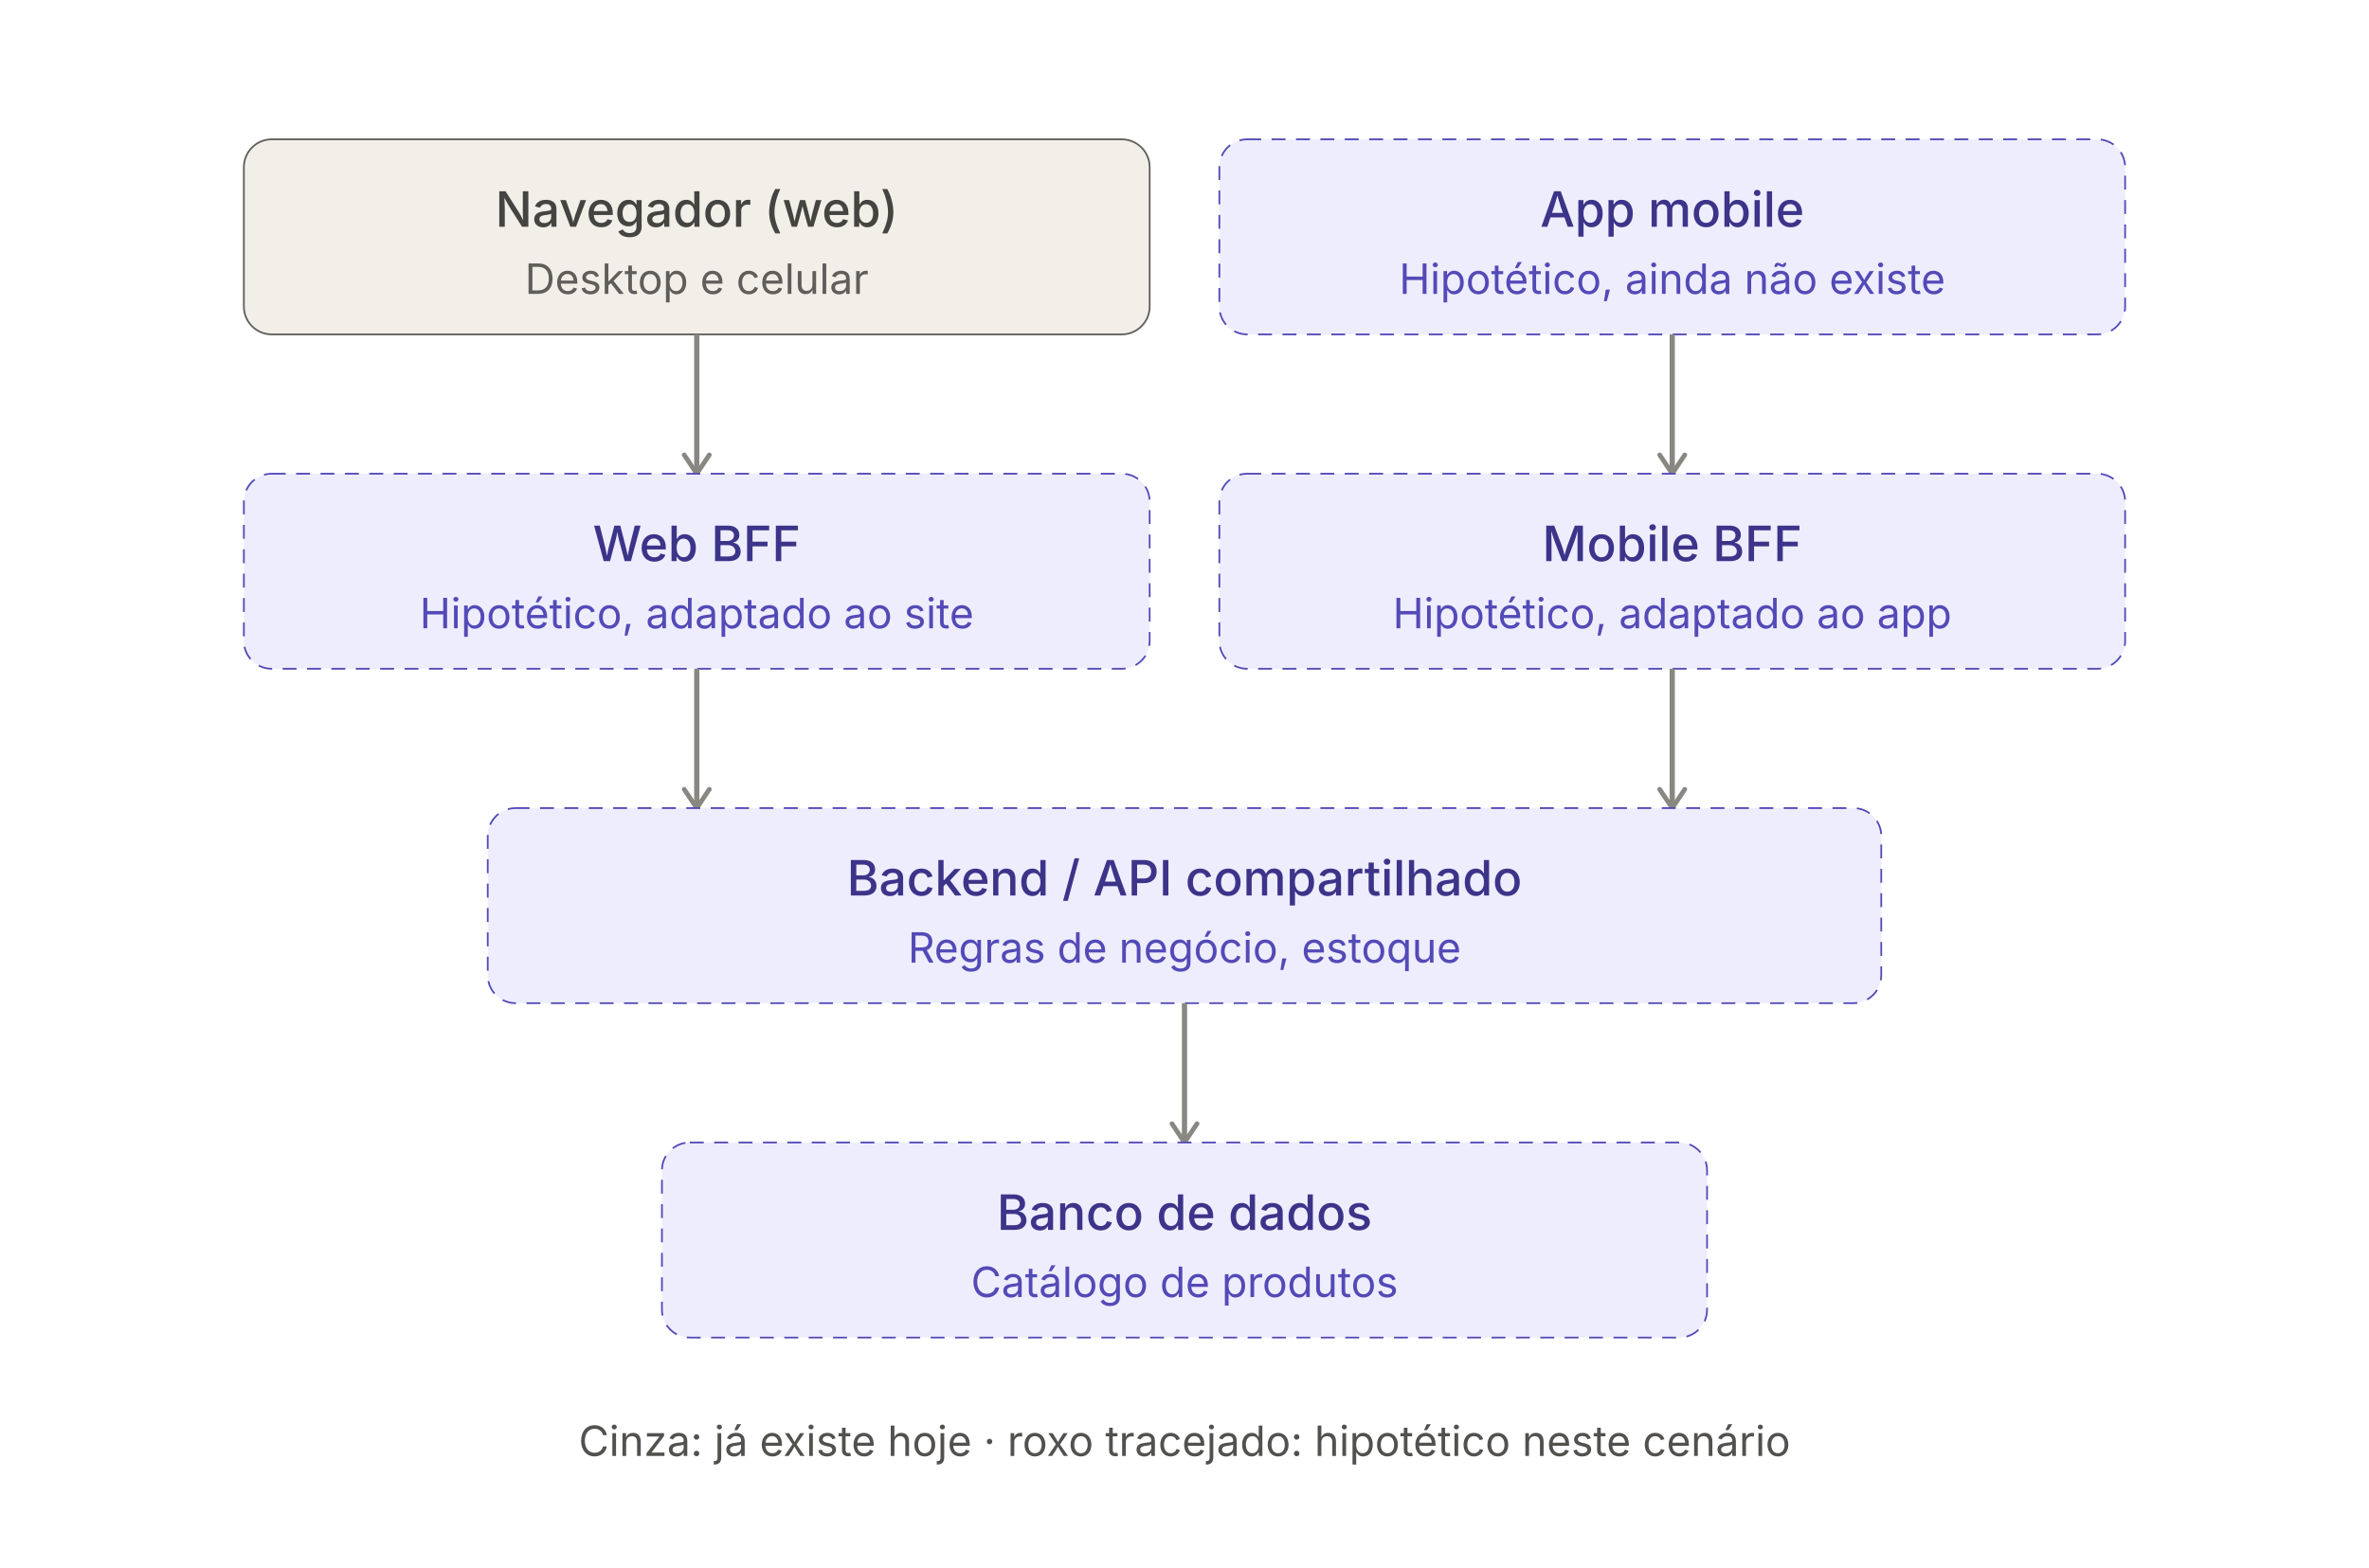
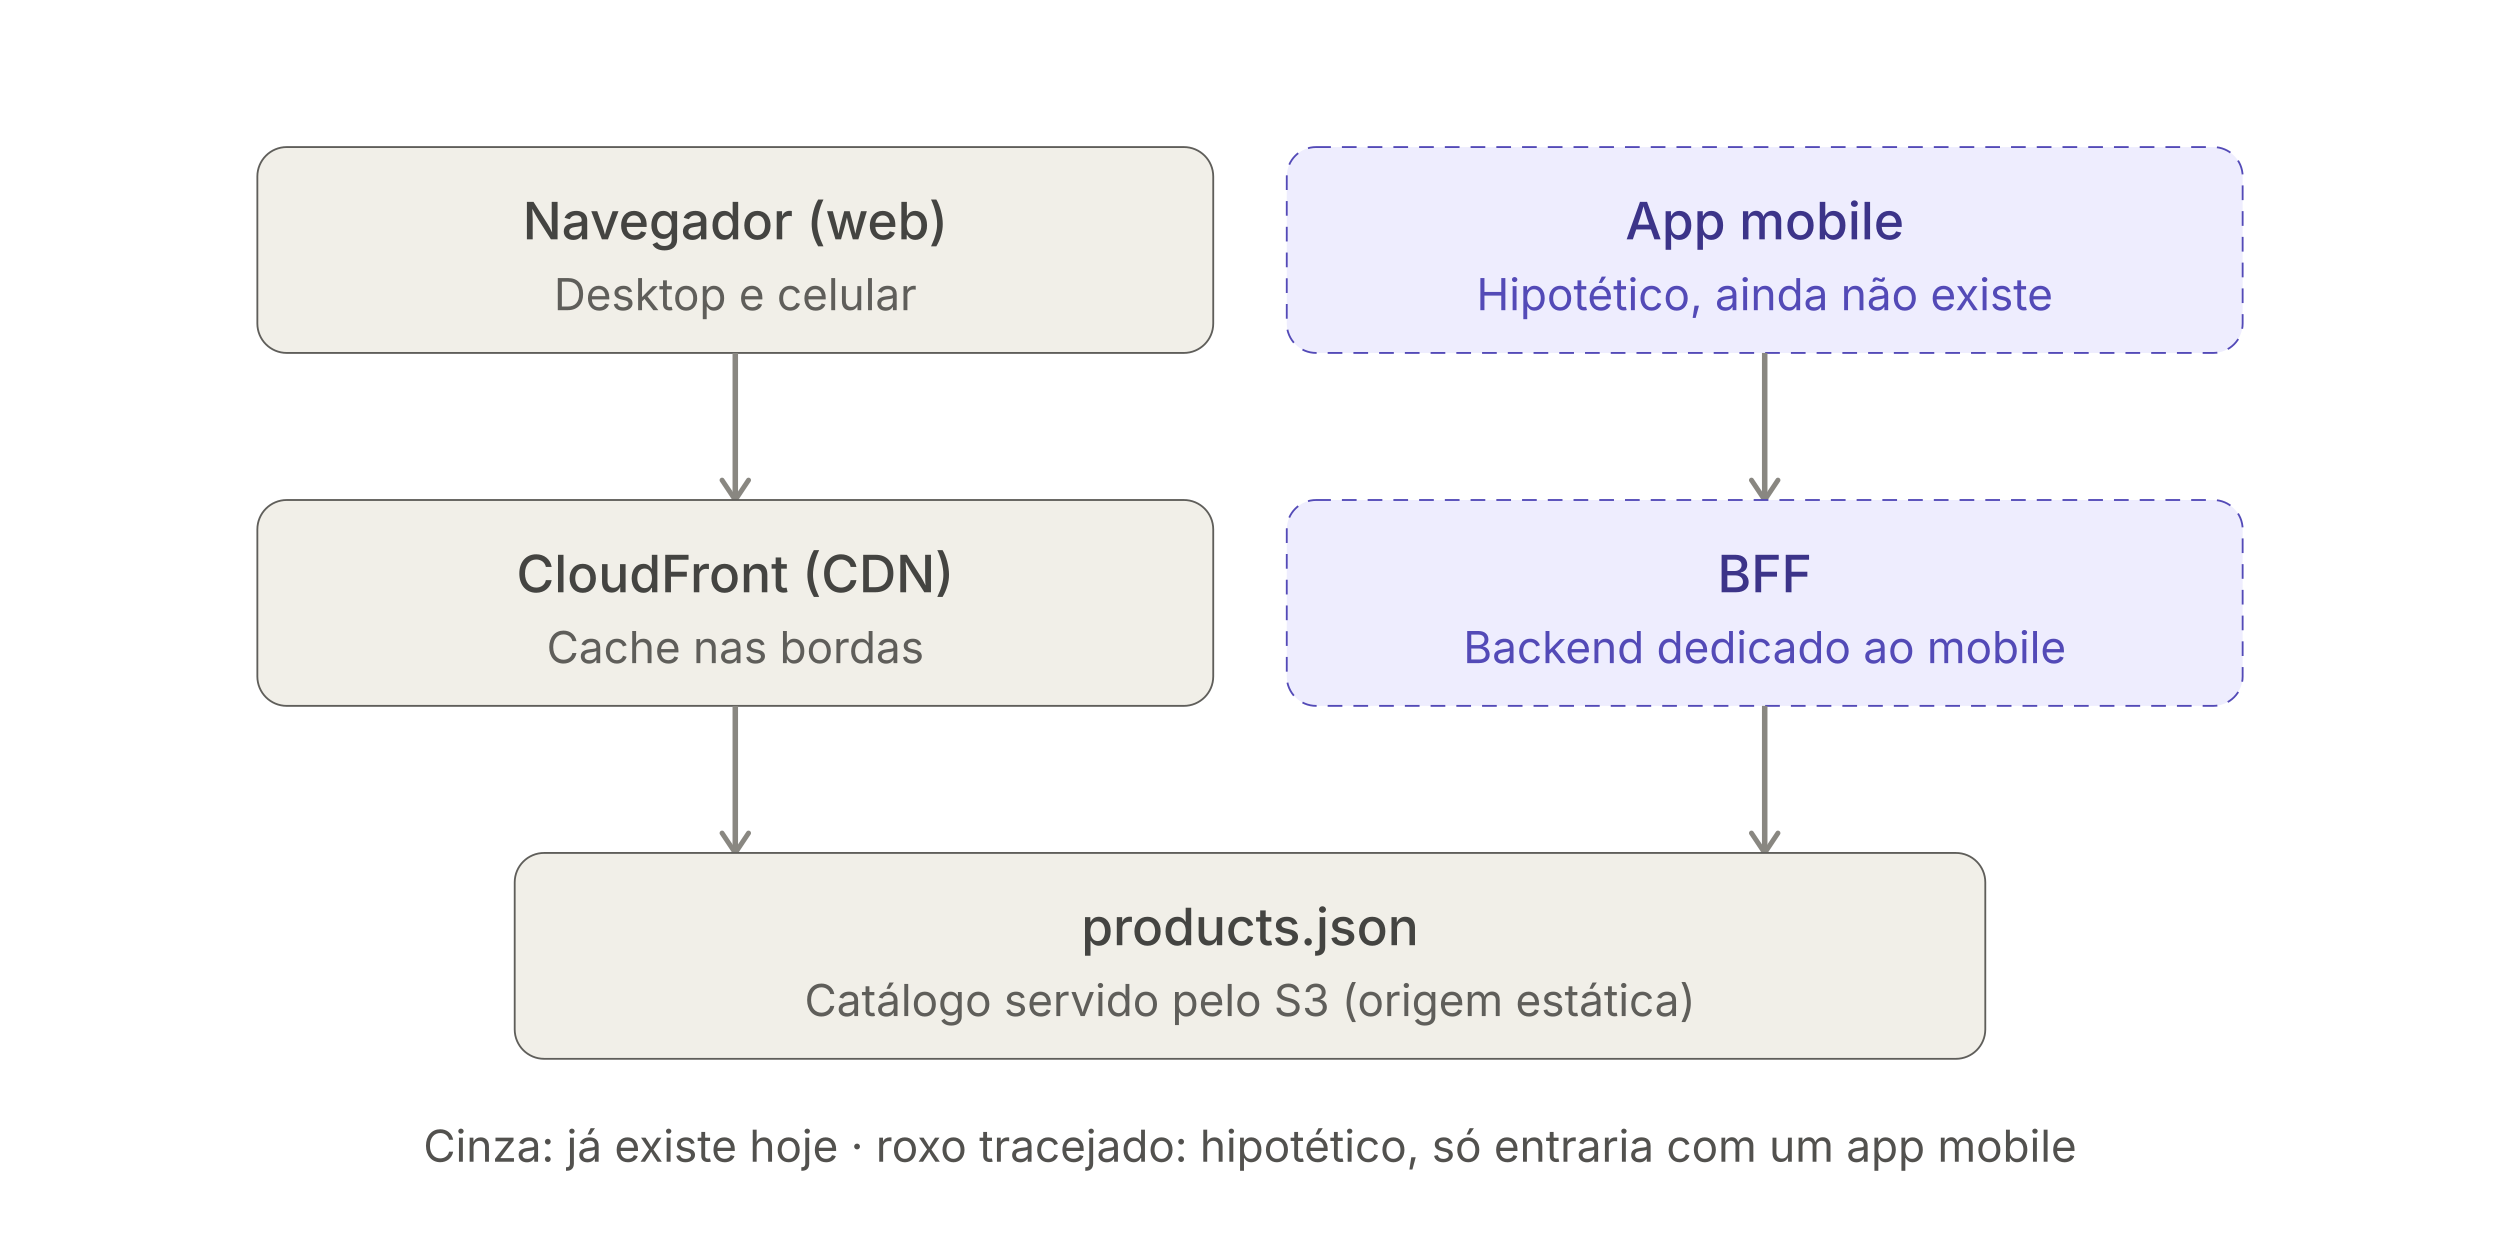
- <svg xmlns="http://www.w3.org/2000/svg" width="100%" viewBox="0 0 680 450" role="img" style="">
+ <svg xmlns="http://www.w3.org/2000/svg" width="100%" viewBox="0 0 680 340" role="img" style="">
  <defs>
    <marker id="arrow" viewBox="0 0 10 10" refX="8" refY="5" markerWidth="6" markerHeight="6" orient="auto-start-reverse">
      <path d="M2 1L8 5L2 9" fill="none" stroke="context-stroke" stroke-width="1.5" stroke-linecap="round" stroke-linejoin="round" />
    </marker>
  </defs>
  <g style="fill:rgb(0, 0, 0);stroke:none;color:rgb(11, 11, 11);stroke-width:1px;stroke-linecap:butt;stroke-linejoin:miter;opacity:1;font-family:anthropic-sans, -apple-system, BlinkMacSystemFont, &quot;Segoe UI&quot;, sans-serif;font-size:16px;font-weight:400;text-anchor:start;dominant-baseline:auto">
    <rect x="70" y="40" width="260" height="56" rx="8" stroke-width="0.5" style="fill:rgb(241, 239, 232);stroke:rgb(95, 94, 90);color:rgb(11, 11, 11);stroke-width:0.5px;stroke-linecap:butt;stroke-linejoin:miter;opacity:1;font-family:anthropic-sans, -apple-system, BlinkMacSystemFont, &quot;Segoe UI&quot;, sans-serif;font-size:16px;font-weight:400;text-anchor:start;dominant-baseline:auto" />
    <text x="200" y="60" text-anchor="middle" dominant-baseline="central" style="fill:rgb(68, 68, 65);stroke:none;color:rgb(11, 11, 11);stroke-width:1px;stroke-linecap:butt;stroke-linejoin:miter;opacity:1;font-family:anthropic-sans, -apple-system, BlinkMacSystemFont, &quot;Segoe UI&quot;, sans-serif;font-size:14px;font-weight:500;text-anchor:middle;dominant-baseline:central">Navegador (web)</text>
    <text x="200" y="80" text-anchor="middle" dominant-baseline="central" style="fill:rgb(95, 94, 90);stroke:none;color:rgb(11, 11, 11);stroke-width:1px;stroke-linecap:butt;stroke-linejoin:miter;opacity:1;font-family:anthropic-sans, -apple-system, BlinkMacSystemFont, &quot;Segoe UI&quot;, sans-serif;font-size:12px;font-weight:400;text-anchor:middle;dominant-baseline:central">Desktop e celular</text>
  </g>
  <g style="fill:rgb(0, 0, 0);stroke:none;color:rgb(11, 11, 11);stroke-width:1px;stroke-linecap:butt;stroke-linejoin:miter;opacity:1;font-family:anthropic-sans, -apple-system, BlinkMacSystemFont, &quot;Segoe UI&quot;, sans-serif;font-size:16px;font-weight:400;text-anchor:start;dominant-baseline:auto">
    <rect x="350" y="40" width="260" height="56" rx="8" stroke-width="0.5" stroke-dasharray="4 3" style="fill:rgb(238, 237, 254);stroke:rgb(83, 74, 183);color:rgb(11, 11, 11);stroke-width:0.5px;stroke-dasharray:4px, 3px;stroke-linecap:butt;stroke-linejoin:miter;opacity:1;font-family:anthropic-sans, -apple-system, BlinkMacSystemFont, &quot;Segoe UI&quot;, sans-serif;font-size:16px;font-weight:400;text-anchor:start;dominant-baseline:auto" />
    <text x="480" y="60" text-anchor="middle" dominant-baseline="central" style="fill:rgb(60, 52, 137);stroke:none;color:rgb(11, 11, 11);stroke-width:1px;stroke-linecap:butt;stroke-linejoin:miter;opacity:1;font-family:anthropic-sans, -apple-system, BlinkMacSystemFont, &quot;Segoe UI&quot;, sans-serif;font-size:14px;font-weight:500;text-anchor:middle;dominant-baseline:central">App mobile</text>
    <text x="480" y="80" text-anchor="middle" dominant-baseline="central" style="fill:rgb(83, 74, 183);stroke:none;color:rgb(11, 11, 11);stroke-width:1px;stroke-linecap:butt;stroke-linejoin:miter;opacity:1;font-family:anthropic-sans, -apple-system, BlinkMacSystemFont, &quot;Segoe UI&quot;, sans-serif;font-size:12px;font-weight:400;text-anchor:middle;dominant-baseline:central">Hipotético, ainda não existe</text>
  </g>
  <line x1="200" y1="96" x2="200" y2="136" marker-end="url(#arrow)" style="fill:none;stroke:rgb(137, 135, 129);color:rgb(11, 11, 11);stroke-width:1.5px;stroke-linecap:butt;stroke-linejoin:miter;opacity:1;font-family:anthropic-sans, -apple-system, BlinkMacSystemFont, &quot;Segoe UI&quot;, sans-serif;font-size:16px;font-weight:400;text-anchor:start;dominant-baseline:auto" />
  <line x1="480" y1="96" x2="480" y2="136" marker-end="url(#arrow)" style="fill:none;stroke:rgb(137, 135, 129);color:rgb(11, 11, 11);stroke-width:1.5px;stroke-linecap:butt;stroke-linejoin:miter;opacity:1;font-family:anthropic-sans, -apple-system, BlinkMacSystemFont, &quot;Segoe UI&quot;, sans-serif;font-size:16px;font-weight:400;text-anchor:start;dominant-baseline:auto" />
  <g style="fill:rgb(0, 0, 0);stroke:none;color:rgb(11, 11, 11);stroke-width:1px;stroke-linecap:butt;stroke-linejoin:miter;opacity:1;font-family:anthropic-sans, -apple-system, BlinkMacSystemFont, &quot;Segoe UI&quot;, sans-serif;font-size:16px;font-weight:400;text-anchor:start;dominant-baseline:auto">
-     <rect x="70" y="136" width="260" height="56" rx="8" stroke-width="0.5" stroke-dasharray="4 3" style="fill:rgb(238, 237, 254);stroke:rgb(83, 74, 183);color:rgb(11, 11, 11);stroke-width:0.5px;stroke-dasharray:4px, 3px;stroke-linecap:butt;stroke-linejoin:miter;opacity:1;font-family:anthropic-sans, -apple-system, BlinkMacSystemFont, &quot;Segoe UI&quot;, sans-serif;font-size:16px;font-weight:400;text-anchor:start;dominant-baseline:auto" />
-     <text x="200" y="156" text-anchor="middle" dominant-baseline="central" style="fill:rgb(60, 52, 137);stroke:none;color:rgb(11, 11, 11);stroke-width:1px;stroke-linecap:butt;stroke-linejoin:miter;opacity:1;font-family:anthropic-sans, -apple-system, BlinkMacSystemFont, &quot;Segoe UI&quot;, sans-serif;font-size:14px;font-weight:500;text-anchor:middle;dominant-baseline:central">Web BFF</text>
-     <text x="200" y="176" text-anchor="middle" dominant-baseline="central" style="fill:rgb(83, 74, 183);stroke:none;color:rgb(11, 11, 11);stroke-width:1px;stroke-linecap:butt;stroke-linejoin:miter;opacity:1;font-family:anthropic-sans, -apple-system, BlinkMacSystemFont, &quot;Segoe UI&quot;, sans-serif;font-size:12px;font-weight:400;text-anchor:middle;dominant-baseline:central">Hipotético, adaptado ao site</text>
+     <rect x="70" y="136" width="260" height="56" rx="8" stroke-width="0.5" style="fill:rgb(241, 239, 232);stroke:rgb(95, 94, 90);color:rgb(11, 11, 11);stroke-width:0.5px;stroke-linecap:butt;stroke-linejoin:miter;opacity:1;font-family:anthropic-sans, -apple-system, BlinkMacSystemFont, &quot;Segoe UI&quot;, sans-serif;font-size:16px;font-weight:400;text-anchor:start;dominant-baseline:auto" />
+     <text x="200" y="156" text-anchor="middle" dominant-baseline="central" style="fill:rgb(68, 68, 65);stroke:none;color:rgb(11, 11, 11);stroke-width:1px;stroke-linecap:butt;stroke-linejoin:miter;opacity:1;font-family:anthropic-sans, -apple-system, BlinkMacSystemFont, &quot;Segoe UI&quot;, sans-serif;font-size:14px;font-weight:500;text-anchor:middle;dominant-baseline:central">CloudFront (CDN)</text>
+     <text x="200" y="176" text-anchor="middle" dominant-baseline="central" style="fill:rgb(95, 94, 90);stroke:none;color:rgb(11, 11, 11);stroke-width:1px;stroke-linecap:butt;stroke-linejoin:miter;opacity:1;font-family:anthropic-sans, -apple-system, BlinkMacSystemFont, &quot;Segoe UI&quot;, sans-serif;font-size:12px;font-weight:400;text-anchor:middle;dominant-baseline:central">Cache nas bordas</text>
  </g>
  <g style="fill:rgb(0, 0, 0);stroke:none;color:rgb(11, 11, 11);stroke-width:1px;stroke-linecap:butt;stroke-linejoin:miter;opacity:1;font-family:anthropic-sans, -apple-system, BlinkMacSystemFont, &quot;Segoe UI&quot;, sans-serif;font-size:16px;font-weight:400;text-anchor:start;dominant-baseline:auto">
    <rect x="350" y="136" width="260" height="56" rx="8" stroke-width="0.5" stroke-dasharray="4 3" style="fill:rgb(238, 237, 254);stroke:rgb(83, 74, 183);color:rgb(11, 11, 11);stroke-width:0.5px;stroke-dasharray:4px, 3px;stroke-linecap:butt;stroke-linejoin:miter;opacity:1;font-family:anthropic-sans, -apple-system, BlinkMacSystemFont, &quot;Segoe UI&quot;, sans-serif;font-size:16px;font-weight:400;text-anchor:start;dominant-baseline:auto" />
-     <text x="480" y="156" text-anchor="middle" dominant-baseline="central" style="fill:rgb(60, 52, 137);stroke:none;color:rgb(11, 11, 11);stroke-width:1px;stroke-linecap:butt;stroke-linejoin:miter;opacity:1;font-family:anthropic-sans, -apple-system, BlinkMacSystemFont, &quot;Segoe UI&quot;, sans-serif;font-size:14px;font-weight:500;text-anchor:middle;dominant-baseline:central">Mobile BFF</text>
-     <text x="480" y="176" text-anchor="middle" dominant-baseline="central" style="fill:rgb(83, 74, 183);stroke:none;color:rgb(11, 11, 11);stroke-width:1px;stroke-linecap:butt;stroke-linejoin:miter;opacity:1;font-family:anthropic-sans, -apple-system, BlinkMacSystemFont, &quot;Segoe UI&quot;, sans-serif;font-size:12px;font-weight:400;text-anchor:middle;dominant-baseline:central">Hipotético, adaptado ao app</text>
+     <text x="480" y="156" text-anchor="middle" dominant-baseline="central" style="fill:rgb(60, 52, 137);stroke:none;color:rgb(11, 11, 11);stroke-width:1px;stroke-linecap:butt;stroke-linejoin:miter;opacity:1;font-family:anthropic-sans, -apple-system, BlinkMacSystemFont, &quot;Segoe UI&quot;, sans-serif;font-size:14px;font-weight:500;text-anchor:middle;dominant-baseline:central">BFF</text>
+     <text x="480" y="176" text-anchor="middle" dominant-baseline="central" style="fill:rgb(83, 74, 183);stroke:none;color:rgb(11, 11, 11);stroke-width:1px;stroke-linecap:butt;stroke-linejoin:miter;opacity:1;font-family:anthropic-sans, -apple-system, BlinkMacSystemFont, &quot;Segoe UI&quot;, sans-serif;font-size:12px;font-weight:400;text-anchor:middle;dominant-baseline:central">Backend dedicado ao mobile</text>
  </g>
  <line x1="200" y1="192" x2="200" y2="232" marker-end="url(#arrow)" style="fill:none;stroke:rgb(137, 135, 129);color:rgb(11, 11, 11);stroke-width:1.5px;stroke-linecap:butt;stroke-linejoin:miter;opacity:1;font-family:anthropic-sans, -apple-system, BlinkMacSystemFont, &quot;Segoe UI&quot;, sans-serif;font-size:16px;font-weight:400;text-anchor:start;dominant-baseline:auto" />
  <line x1="480" y1="192" x2="480" y2="232" marker-end="url(#arrow)" style="fill:none;stroke:rgb(137, 135, 129);color:rgb(11, 11, 11);stroke-width:1.5px;stroke-linecap:butt;stroke-linejoin:miter;opacity:1;font-family:anthropic-sans, -apple-system, BlinkMacSystemFont, &quot;Segoe UI&quot;, sans-serif;font-size:16px;font-weight:400;text-anchor:start;dominant-baseline:auto" />
  <g style="fill:rgb(0, 0, 0);stroke:none;color:rgb(11, 11, 11);stroke-width:1px;stroke-linecap:butt;stroke-linejoin:miter;opacity:1;font-family:anthropic-sans, -apple-system, BlinkMacSystemFont, &quot;Segoe UI&quot;, sans-serif;font-size:16px;font-weight:400;text-anchor:start;dominant-baseline:auto">
-     <rect x="140" y="232" width="400" height="56" rx="8" stroke-width="0.5" stroke-dasharray="4 3" style="fill:rgb(238, 237, 254);stroke:rgb(83, 74, 183);color:rgb(11, 11, 11);stroke-width:0.5px;stroke-dasharray:4px, 3px;stroke-linecap:butt;stroke-linejoin:miter;opacity:1;font-family:anthropic-sans, -apple-system, BlinkMacSystemFont, &quot;Segoe UI&quot;, sans-serif;font-size:16px;font-weight:400;text-anchor:start;dominant-baseline:auto" />
-     <text x="340" y="252" text-anchor="middle" dominant-baseline="central" style="fill:rgb(60, 52, 137);stroke:none;color:rgb(11, 11, 11);stroke-width:1px;stroke-linecap:butt;stroke-linejoin:miter;opacity:1;font-family:anthropic-sans, -apple-system, BlinkMacSystemFont, &quot;Segoe UI&quot;, sans-serif;font-size:14px;font-weight:500;text-anchor:middle;dominant-baseline:central">Backend / API compartilhado</text>
-     <text x="340" y="272" text-anchor="middle" dominant-baseline="central" style="fill:rgb(83, 74, 183);stroke:none;color:rgb(11, 11, 11);stroke-width:1px;stroke-linecap:butt;stroke-linejoin:miter;opacity:1;font-family:anthropic-sans, -apple-system, BlinkMacSystemFont, &quot;Segoe UI&quot;, sans-serif;font-size:12px;font-weight:400;text-anchor:middle;dominant-baseline:central">Regras de negócio, estoque</text>
+     <rect x="140" y="232" width="400" height="56" rx="8" stroke-width="0.5" style="fill:rgb(241, 239, 232);stroke:rgb(95, 94, 90);color:rgb(11, 11, 11);stroke-width:0.5px;stroke-linecap:butt;stroke-linejoin:miter;opacity:1;font-family:anthropic-sans, -apple-system, BlinkMacSystemFont, &quot;Segoe UI&quot;, sans-serif;font-size:16px;font-weight:400;text-anchor:start;dominant-baseline:auto" />
+     <text x="340" y="252" text-anchor="middle" dominant-baseline="central" style="fill:rgb(68, 68, 65);stroke:none;color:rgb(11, 11, 11);stroke-width:1px;stroke-linecap:butt;stroke-linejoin:miter;opacity:1;font-family:anthropic-sans, -apple-system, BlinkMacSystemFont, &quot;Segoe UI&quot;, sans-serif;font-size:14px;font-weight:500;text-anchor:middle;dominant-baseline:central">products.json</text>
+     <text x="340" y="272" text-anchor="middle" dominant-baseline="central" style="fill:rgb(95, 94, 90);stroke:none;color:rgb(11, 11, 11);stroke-width:1px;stroke-linecap:butt;stroke-linejoin:miter;opacity:1;font-family:anthropic-sans, -apple-system, BlinkMacSystemFont, &quot;Segoe UI&quot;, sans-serif;font-size:12px;font-weight:400;text-anchor:middle;dominant-baseline:central">Catálogo servido pelo S3 (origem estática)</text>
  </g>
-   <line x1="340" y1="288" x2="340" y2="328" marker-end="url(#arrow)" style="fill:none;stroke:rgb(137, 135, 129);color:rgb(11, 11, 11);stroke-width:1.5px;stroke-linecap:butt;stroke-linejoin:miter;opacity:1;font-family:anthropic-sans, -apple-system, BlinkMacSystemFont, &quot;Segoe UI&quot;, sans-serif;font-size:16px;font-weight:400;text-anchor:start;dominant-baseline:auto" />
-   <g style="fill:rgb(0, 0, 0);stroke:none;color:rgb(11, 11, 11);stroke-width:1px;stroke-linecap:butt;stroke-linejoin:miter;opacity:1;font-family:anthropic-sans, -apple-system, BlinkMacSystemFont, &quot;Segoe UI&quot;, sans-serif;font-size:16px;font-weight:400;text-anchor:start;dominant-baseline:auto">
-     <rect x="190" y="328" width="300" height="56" rx="8" stroke-width="0.5" stroke-dasharray="4 3" style="fill:rgb(238, 237, 254);stroke:rgb(83, 74, 183);color:rgb(11, 11, 11);stroke-width:0.5px;stroke-dasharray:4px, 3px;stroke-linecap:butt;stroke-linejoin:miter;opacity:1;font-family:anthropic-sans, -apple-system, BlinkMacSystemFont, &quot;Segoe UI&quot;, sans-serif;font-size:16px;font-weight:400;text-anchor:start;dominant-baseline:auto" />
-     <text x="340" y="348" text-anchor="middle" dominant-baseline="central" style="fill:rgb(60, 52, 137);stroke:none;color:rgb(11, 11, 11);stroke-width:1px;stroke-linecap:butt;stroke-linejoin:miter;opacity:1;font-family:anthropic-sans, -apple-system, BlinkMacSystemFont, &quot;Segoe UI&quot;, sans-serif;font-size:14px;font-weight:500;text-anchor:middle;dominant-baseline:central">Banco de dados</text>
-     <text x="340" y="368" text-anchor="middle" dominant-baseline="central" style="fill:rgb(83, 74, 183);stroke:none;color:rgb(11, 11, 11);stroke-width:1px;stroke-linecap:butt;stroke-linejoin:miter;opacity:1;font-family:anthropic-sans, -apple-system, BlinkMacSystemFont, &quot;Segoe UI&quot;, sans-serif;font-size:12px;font-weight:400;text-anchor:middle;dominant-baseline:central">Catálogo de produtos</text>
-   </g>
-   <text x="340" y="418" text-anchor="middle" style="fill:rgb(82, 81, 78);stroke:none;color:rgb(11, 11, 11);stroke-width:1px;stroke-linecap:butt;stroke-linejoin:miter;opacity:1;font-family:anthropic-sans, -apple-system, BlinkMacSystemFont, &quot;Segoe UI&quot;, sans-serif;font-size:12px;font-weight:400;text-anchor:middle;dominant-baseline:auto">Cinza: já existe hoje · roxo tracejado: hipotético neste cenário</text>
+   <text x="340" y="316" text-anchor="middle" style="fill:rgb(82, 81, 78);stroke:none;color:rgb(11, 11, 11);stroke-width:1px;stroke-linecap:butt;stroke-linejoin:miter;opacity:1;font-family:anthropic-sans, -apple-system, BlinkMacSystemFont, &quot;Segoe UI&quot;, sans-serif;font-size:12px;font-weight:400;text-anchor:middle;dominant-baseline:auto">Cinza: já existe hoje · roxo tracejado: hipotético, só entraria com um app mobile</text>
</svg>
